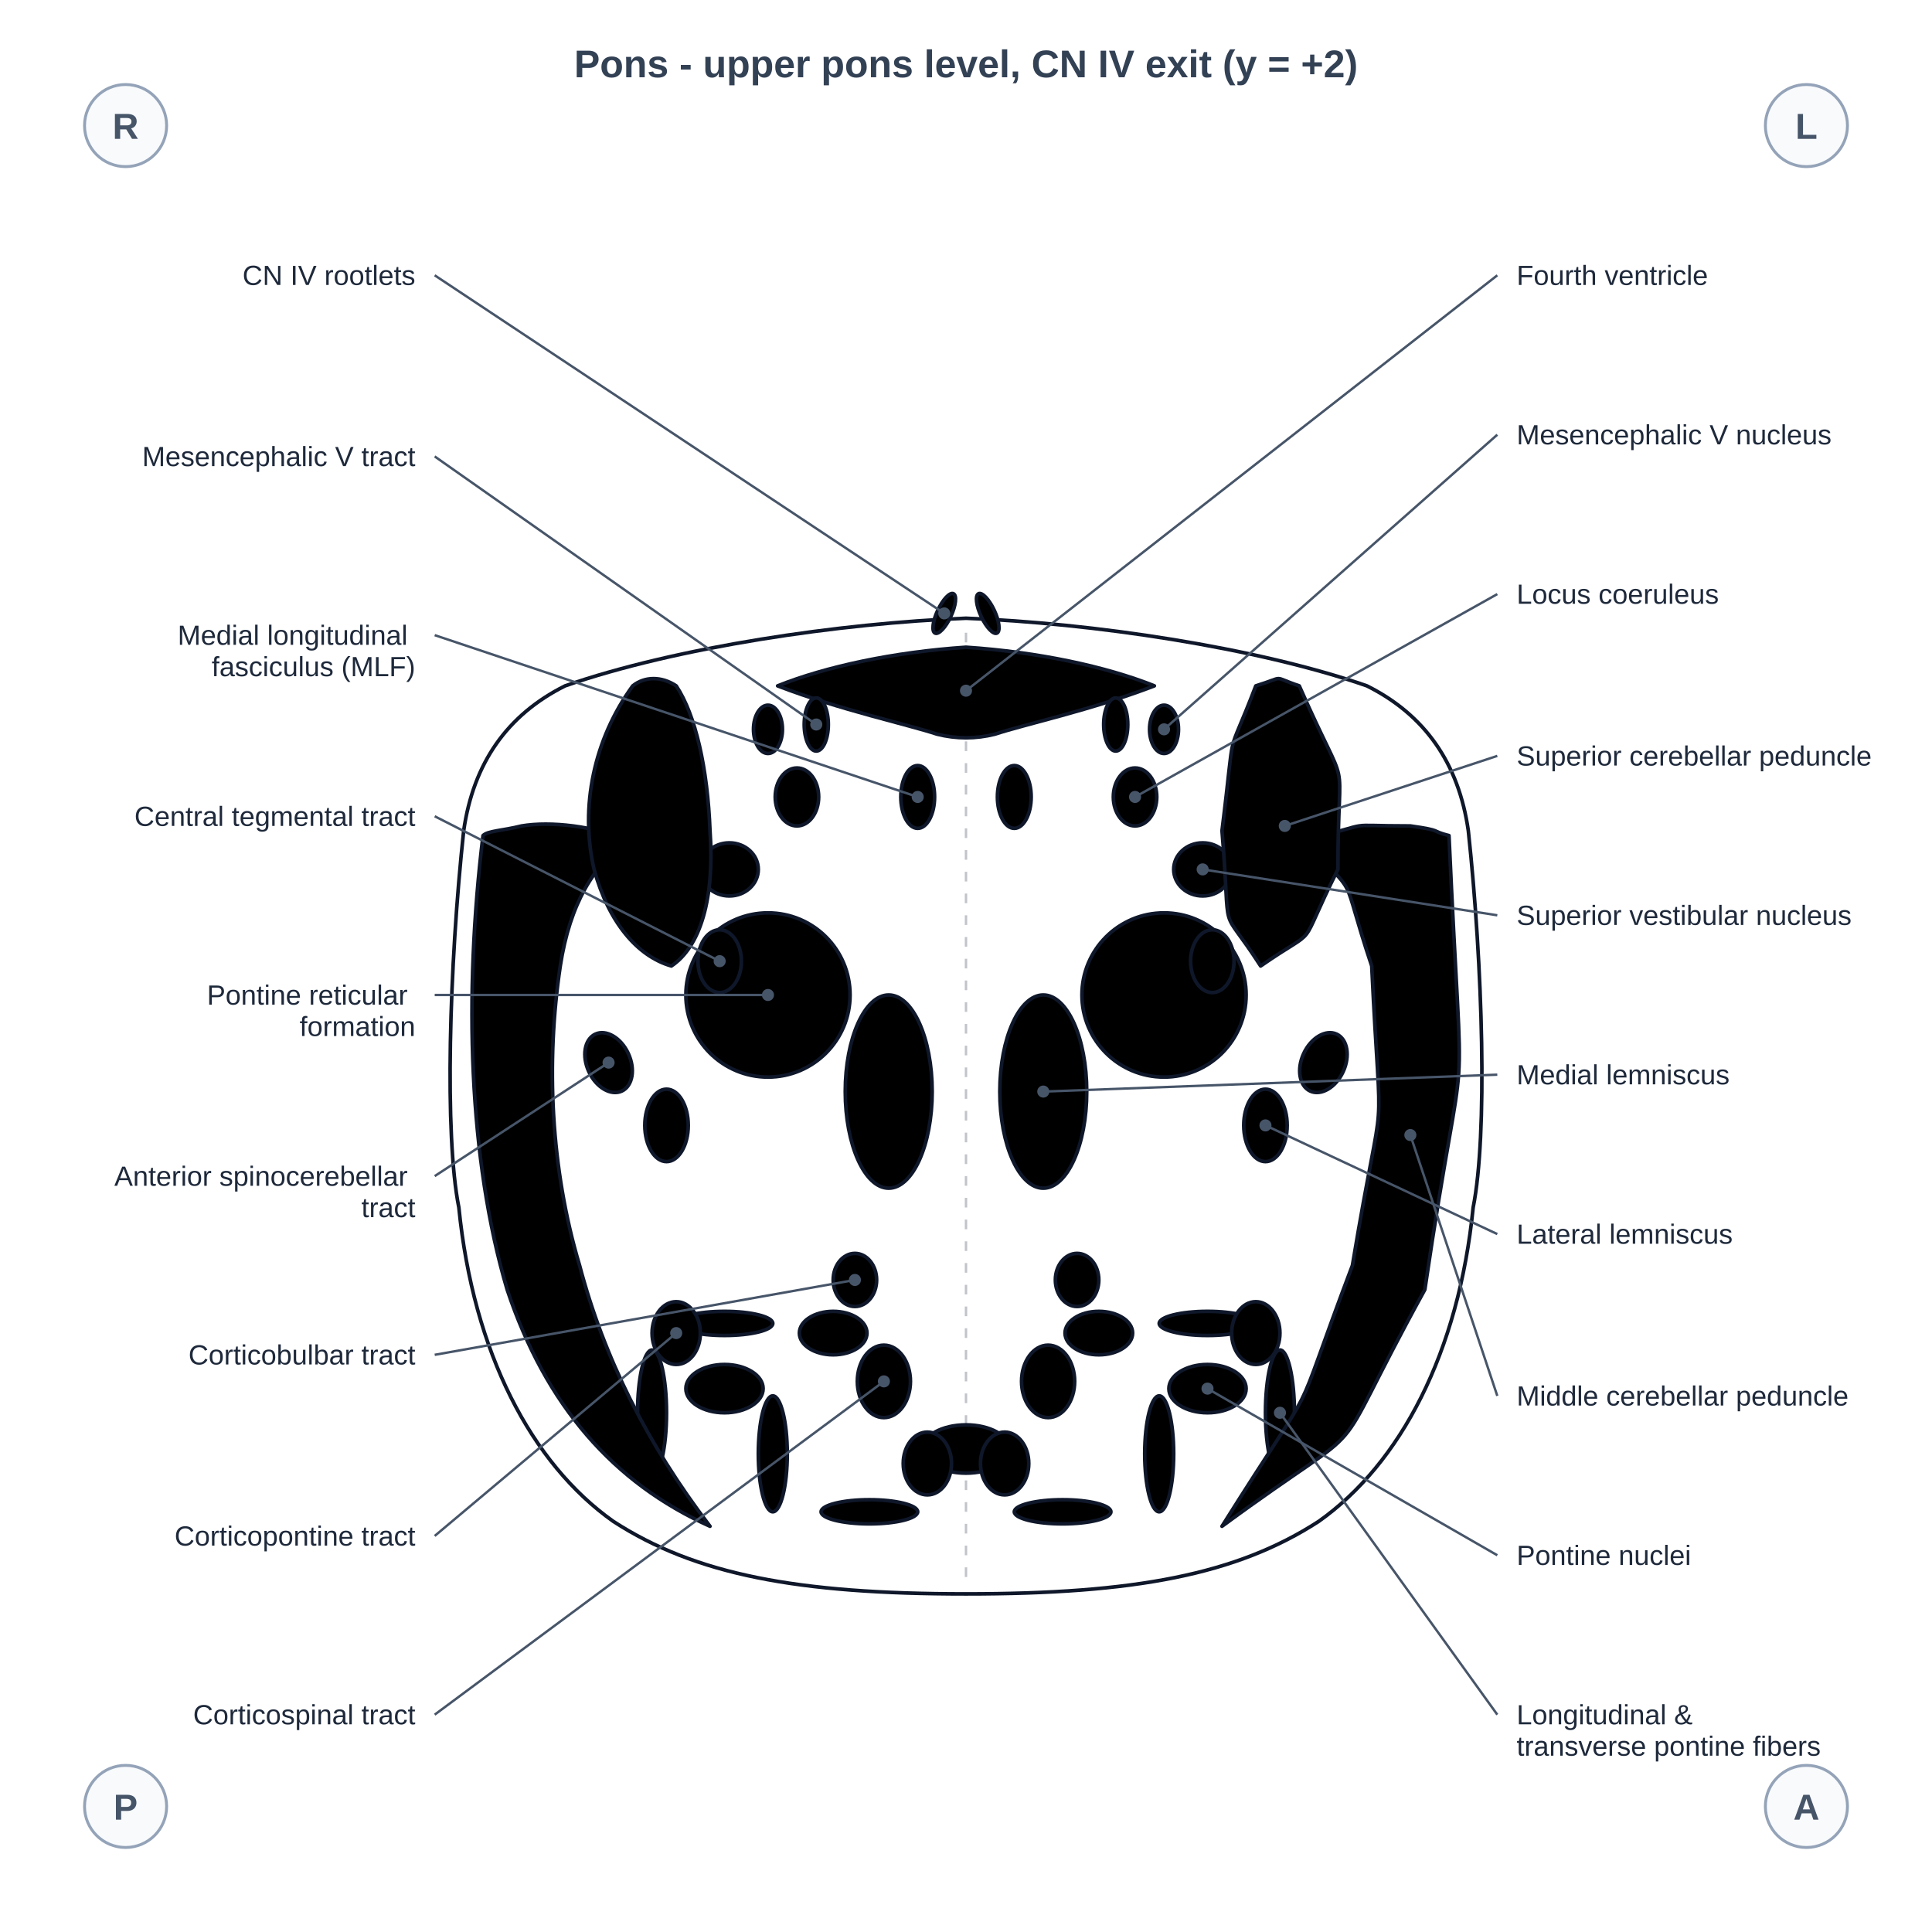
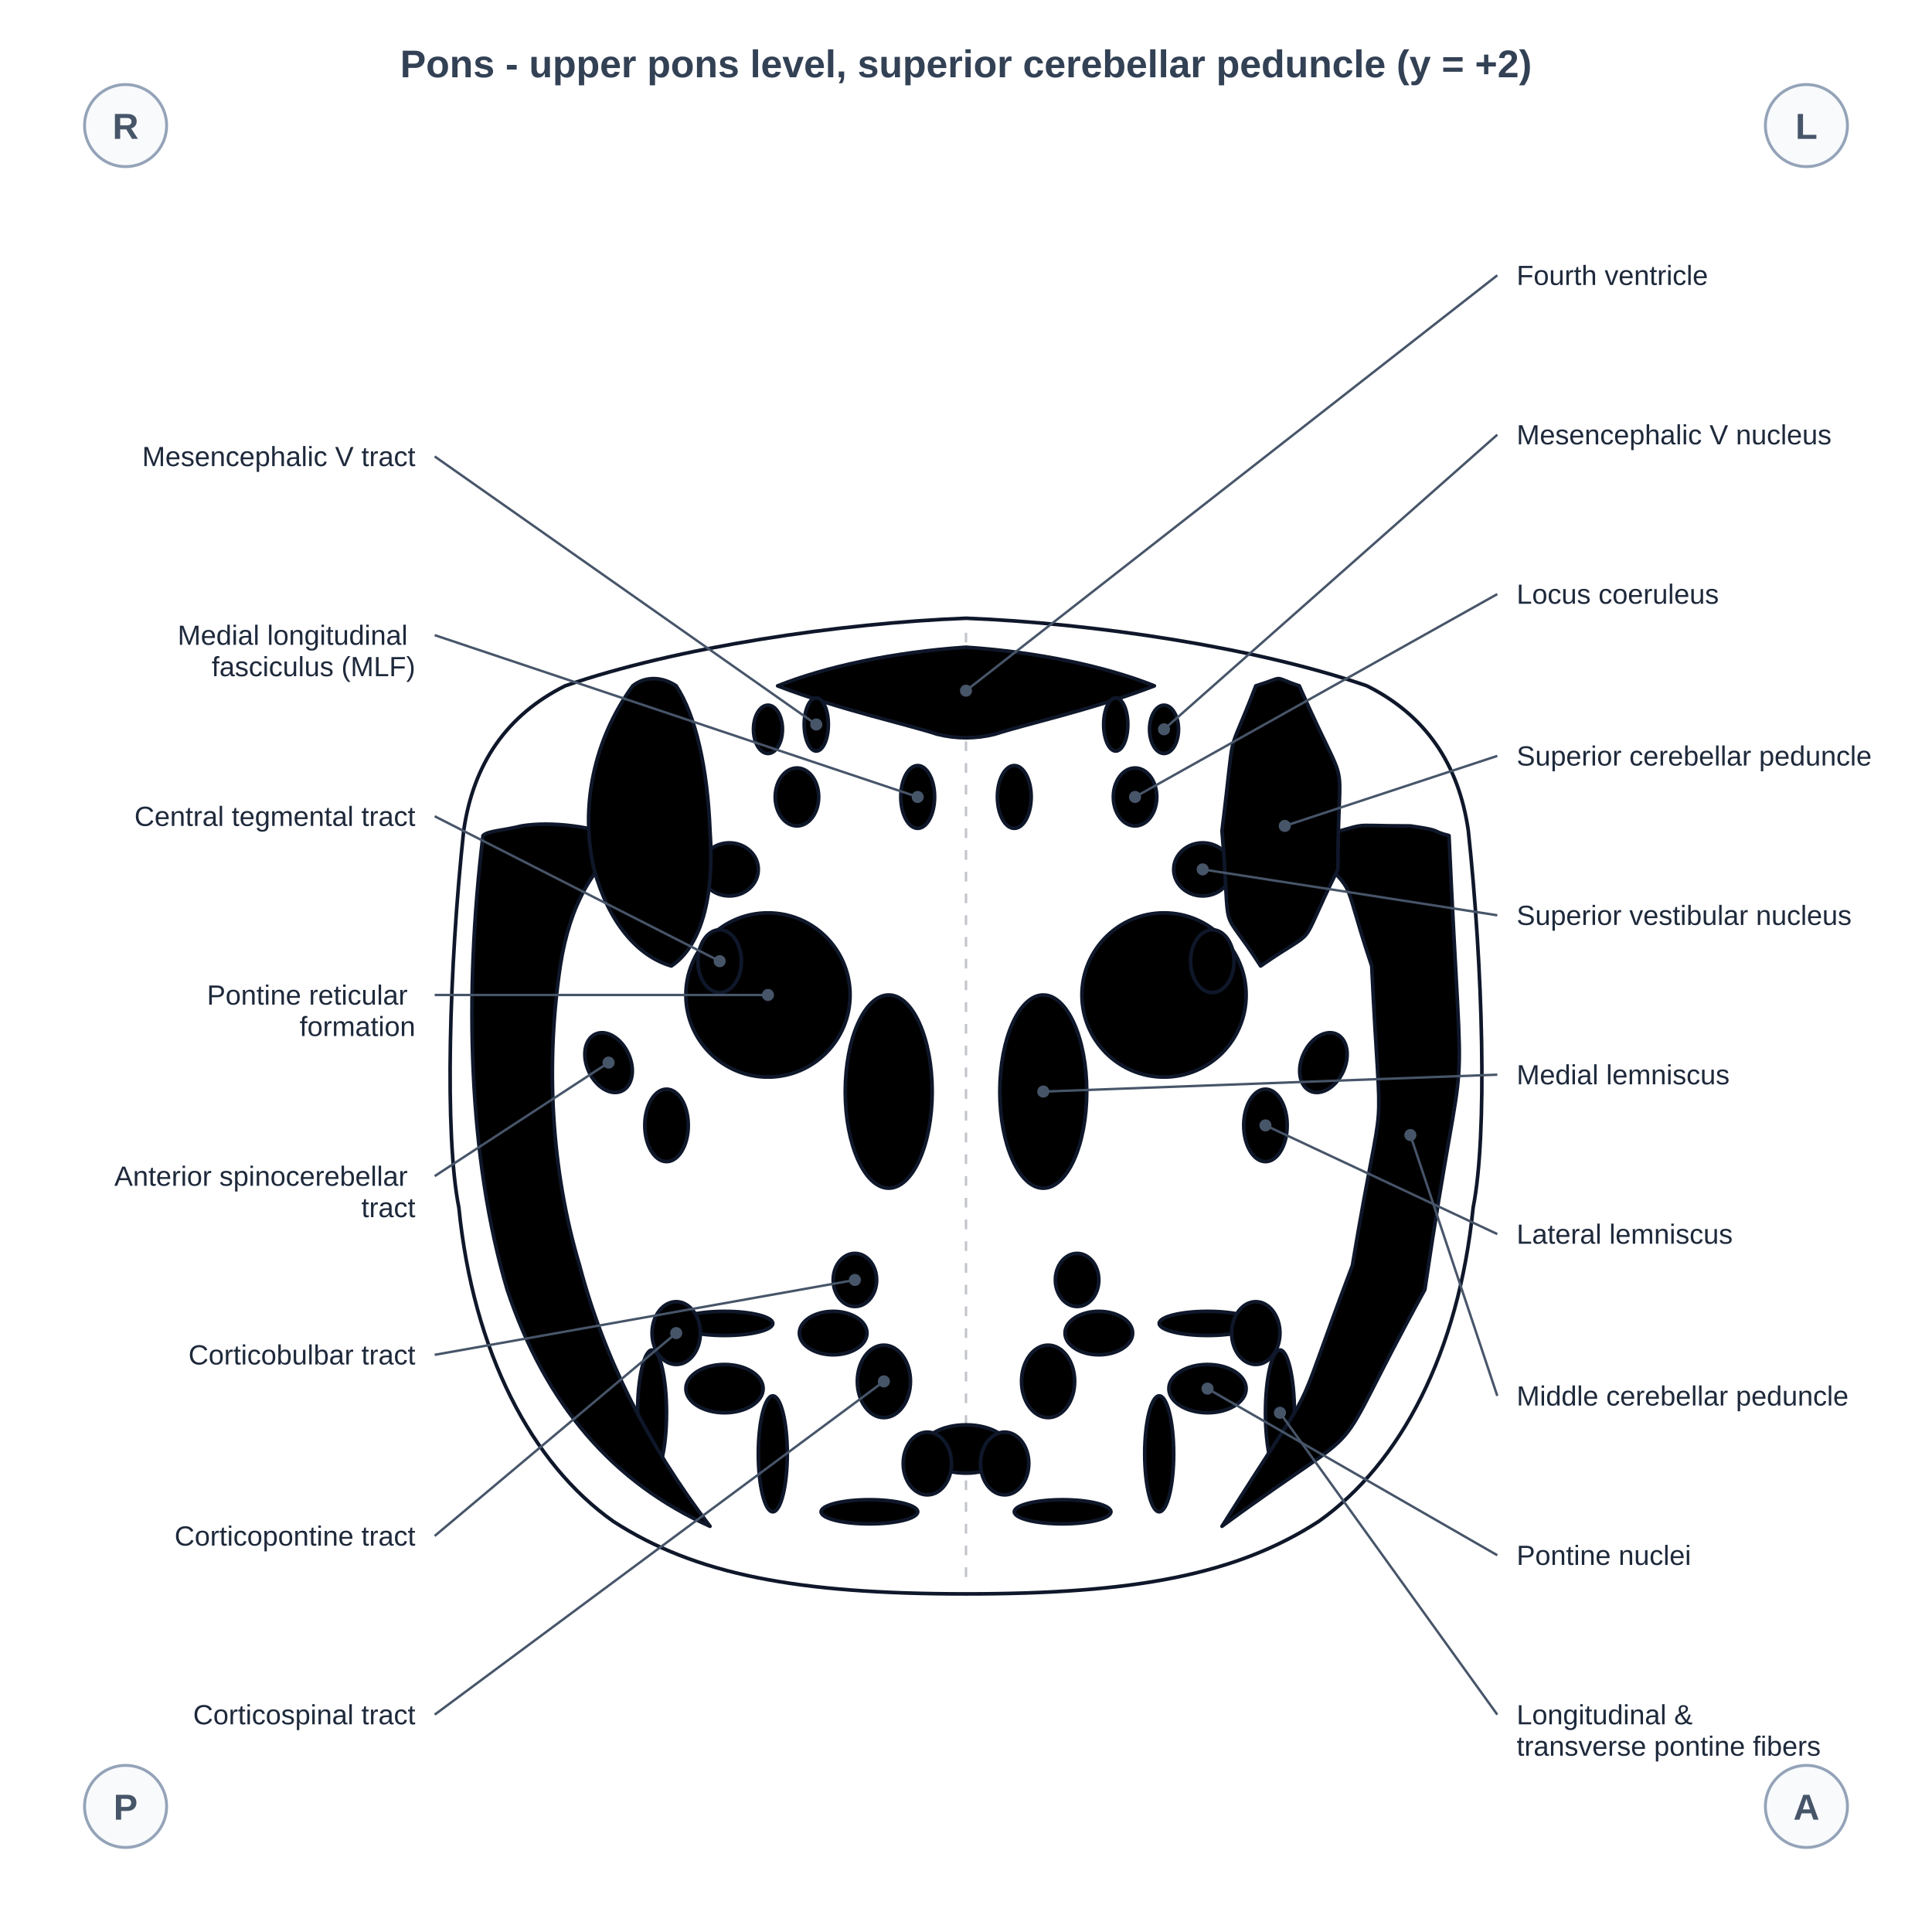
<svg xmlns="http://www.w3.org/2000/svg" viewBox="0 0 800 800" font-family="'Segoe UI', Arial, sans-serif">
  <g class="plate-frame">
-     <text class="plate-caption" x="400" y="32" text-anchor="middle" font-size="16" font-weight="600" fill="#334155">Pons - upper pons level, CN IV exit (y = +2)</text>
+     <text class="plate-caption" x="400" y="32" text-anchor="middle" font-size="16" font-weight="600" fill="#334155">Pons - upper pons level, superior cerebellar peduncle (y = +2)</text>
    <circle cx="52" cy="52" r="17" fill="#f8fafc" stroke="#94a3b8" stroke-width="1.2" />
    <text x="52" y="57.5" text-anchor="middle" font-size="15" font-weight="700" fill="#475569">R</text>
    <circle cx="748" cy="52" r="17" fill="#f8fafc" stroke="#94a3b8" stroke-width="1.2" />
    <text x="748" y="57.5" text-anchor="middle" font-size="15" font-weight="700" fill="#475569">L</text>
    <circle cx="52" cy="748" r="17" fill="#f8fafc" stroke="#94a3b8" stroke-width="1.2" />
    <text x="52" y="753.5" text-anchor="middle" font-size="15" font-weight="700" fill="#475569">P</text>
    <circle cx="748" cy="748" r="17" fill="#f8fafc" stroke="#94a3b8" stroke-width="1.2" />
    <text x="748" y="753.5" text-anchor="middle" font-size="15" font-weight="700" fill="#475569">A</text>
  </g>
  <path data-role="outline" d="M 400 256 C 452 258 520 268 566 284 C 590 296 604 316 608 344 C 614 400 616 470 610 500 C 604 560 580 606 546 630 C 512 652 470 660 400 660 C 330 660 288 652 254 630 C 220 606 196 560 190 500 C 184 470 186 400 192 344 C 196 316 210 296 234 284 C 280 268 348 258 400 256 Z" fill="none" stroke="#0f172a" stroke-width="1.5" />
  <g class="plate-midline">
    <line x1="400" y1="262" x2="400" y2="656" stroke="#0f172a" stroke-opacity="0.25" stroke-width="1" stroke-dasharray="4 5" />
  </g>
  <g class="plate-regions">
    <ellipse data-structure="nuc-pontine-reticular" cx="318" cy="412" rx="34" ry="34" stroke="#0f172a" stroke-width="1.5" stroke-linejoin="round" />
    <ellipse data-structure="nuc-pontine-reticular" cx="482" cy="412" rx="34" ry="34" stroke="#0f172a" stroke-width="1.5" stroke-linejoin="round" />
    <ellipse data-structure="ctx-pontine-nuclei" cx="300" cy="575" rx="16" ry="10" stroke="#0f172a" stroke-width="1.5" stroke-linejoin="round" />
    <ellipse data-structure="ctx-pontine-nuclei" cx="500" cy="575" rx="16" ry="10" stroke="#0f172a" stroke-width="1.5" stroke-linejoin="round" />
    <ellipse data-structure="ctx-pontine-nuclei" cx="345" cy="552" rx="14" ry="9" stroke="#0f172a" stroke-width="1.5" stroke-linejoin="round" />
    <ellipse data-structure="ctx-pontine-nuclei" cx="455" cy="552" rx="14" ry="9" stroke="#0f172a" stroke-width="1.5" stroke-linejoin="round" />
    <ellipse data-structure="ctx-pontine-nuclei" cx="400" cy="600" rx="18" ry="10" stroke="#0f172a" stroke-width="1.5" stroke-linejoin="round" />
    <ellipse data-structure="ctx-pontine-fibers" cx="270" cy="585" rx="6" ry="26" stroke="#0f172a" stroke-width="1.5" stroke-linejoin="round" />
    <ellipse data-structure="ctx-pontine-fibers" cx="530" cy="585" rx="6" ry="26" stroke="#0f172a" stroke-width="1.5" stroke-linejoin="round" />
    <ellipse data-structure="ctx-pontine-fibers" cx="320" cy="602" rx="6" ry="24" stroke="#0f172a" stroke-width="1.5" stroke-linejoin="round" />
    <ellipse data-structure="ctx-pontine-fibers" cx="480" cy="602" rx="6" ry="24" stroke="#0f172a" stroke-width="1.5" stroke-linejoin="round" />
    <ellipse data-structure="ctx-pontine-fibers" cx="300" cy="548" rx="20" ry="5" stroke="#0f172a" stroke-width="1.5" stroke-linejoin="round" />
    <ellipse data-structure="ctx-pontine-fibers" cx="500" cy="548" rx="20" ry="5" stroke="#0f172a" stroke-width="1.5" stroke-linejoin="round" />
    <ellipse data-structure="ctx-pontine-fibers" cx="360" cy="626" rx="20" ry="5" stroke="#0f172a" stroke-width="1.5" stroke-linejoin="round" />
    <ellipse data-structure="ctx-pontine-fibers" cx="440" cy="626" rx="20" ry="5" stroke="#0f172a" stroke-width="1.5" stroke-linejoin="round" />
    <ellipse data-structure="tract-corticospinal-lateral" cx="366" cy="572" rx="11" ry="15" stroke="#0f172a" stroke-width="1.5" stroke-linejoin="round" />
    <ellipse data-structure="tract-corticospinal-lateral" cx="434" cy="572" rx="11" ry="15" stroke="#0f172a" stroke-width="1.5" stroke-linejoin="round" />
    <ellipse data-structure="tract-corticospinal-lateral" cx="384" cy="606" rx="10" ry="13" stroke="#0f172a" stroke-width="1.5" stroke-linejoin="round" />
    <ellipse data-structure="tract-corticospinal-lateral" cx="416" cy="606" rx="10" ry="13" stroke="#0f172a" stroke-width="1.5" stroke-linejoin="round" />
    <ellipse data-structure="tract-corticobulbar" cx="354" cy="530" rx="9" ry="11" stroke="#0f172a" stroke-width="1.5" stroke-linejoin="round" />
    <ellipse data-structure="tract-corticobulbar" cx="446" cy="530" rx="9" ry="11" stroke="#0f172a" stroke-width="1.5" stroke-linejoin="round" />
    <ellipse data-structure="tract-corticopontine" cx="280" cy="552" rx="10" ry="13" stroke="#0f172a" stroke-width="1.5" stroke-linejoin="round" />
    <ellipse data-structure="tract-corticopontine" cx="520" cy="552" rx="10" ry="13" stroke="#0f172a" stroke-width="1.5" stroke-linejoin="round" />
    <path data-structure="tract-mcp" d="M 200 346 C 192 412 194 480 210 534 C 226 582 254 614 294 632 C 268 598 250 562 240 524 C 228 484 226 440 232 400 C 236 374 246 358 260 348 C 246 342 228 340 216 342 C 208 344 202 344 200 346 Z" stroke="#0f172a" stroke-width="1.5" stroke-linejoin="round" />
    <path data-structure="tract-mcp" d="M 600 346 C 606 480 608 412 590 534 C 546 614 574 582 506 632 C 550 562 532 598 560 524 C 574 440 572 484 568 400 C 554 358 564 374 540 348 C 572 340 554 342 584 342 C 598 344 592 344 600 346 Z" stroke="#0f172a" stroke-width="1.5" stroke-linejoin="round" />
    <path data-structure="vent-fourth-ventricle" d="M 400 268 C 430 270 458 276 478 284 C 452 294 424 300 412 304 C 404 306 396 306 388 304 C 376 300 348 294 322 284 C 342 276 370 270 400 268 Z" stroke="#0f172a" stroke-width="1.5" stroke-linejoin="round" />
    <ellipse data-structure="nuc-mesencephalic-v" cx="318" cy="302" rx="6" ry="10" stroke="#0f172a" stroke-width="1.5" stroke-linejoin="round" />
    <ellipse data-structure="nuc-mesencephalic-v" cx="482" cy="302" rx="6" ry="10" stroke="#0f172a" stroke-width="1.5" stroke-linejoin="round" />
    <ellipse data-structure="tract-mesencephalic-v" cx="338" cy="300" rx="5" ry="11" stroke="#0f172a" stroke-width="1.5" stroke-linejoin="round" />
    <ellipse data-structure="tract-mesencephalic-v" cx="462" cy="300" rx="5" ry="11" stroke="#0f172a" stroke-width="1.5" stroke-linejoin="round" />
    <ellipse data-structure="tract-mlf" cx="380" cy="330" rx="7" ry="13" stroke="#0f172a" stroke-width="1.5" stroke-linejoin="round" />
    <ellipse data-structure="tract-mlf" cx="420" cy="330" rx="7" ry="13" stroke="#0f172a" stroke-width="1.5" stroke-linejoin="round" />
    <ellipse data-structure="nuc-locus-coeruleus" cx="330" cy="330" rx="9" ry="12" stroke="#0f172a" stroke-width="1.5" stroke-linejoin="round" />
    <ellipse data-structure="nuc-locus-coeruleus" cx="470" cy="330" rx="9" ry="12" stroke="#0f172a" stroke-width="1.5" stroke-linejoin="round" />
    <ellipse data-structure="nuc-vestibular-superior" cx="302" cy="360" rx="12" ry="11" stroke="#0f172a" stroke-width="1.5" stroke-linejoin="round" />
    <ellipse data-structure="nuc-vestibular-superior" cx="498" cy="360" rx="12" ry="11" stroke="#0f172a" stroke-width="1.5" stroke-linejoin="round" />
    <path data-structure="tract-scp" d="M 262 284 C 246 306 240 334 246 360 C 252 382 264 396 278 400 C 290 392 296 372 294 344 C 293 318 288 296 280 284 C 274 280 267 280 262 284 Z" stroke="#0f172a" stroke-width="1.5" stroke-linejoin="round" />
    <path data-structure="tract-scp" d="M 538 284 C 560 334 554 306 554 360 C 536 396 548 382 522 400 C 504 372 510 392 506 344 C 512 296 507 318 520 284 C 533 280 526 280 538 284 Z" stroke="#0f172a" stroke-width="1.5" stroke-linejoin="round" />
    <ellipse data-structure="tract-central-tegmental" cx="298" cy="398" rx="9" ry="13" stroke="#0f172a" stroke-width="1.5" stroke-linejoin="round" />
    <ellipse data-structure="tract-central-tegmental" cx="502" cy="398" rx="9" ry="13" stroke="#0f172a" stroke-width="1.5" stroke-linejoin="round" />
    <ellipse data-structure="tract-anterior-spinocerebellar" cx="252" cy="440" rx="9" ry="13" transform="rotate(-25 252 440)" stroke="#0f172a" stroke-width="1.5" stroke-linejoin="round" />
    <ellipse data-structure="tract-anterior-spinocerebellar" cx="548" cy="440" rx="9" ry="13" transform="rotate(25 548 440)" stroke="#0f172a" stroke-width="1.5" stroke-linejoin="round" />
    <ellipse data-structure="tract-lateral-lemniscus" cx="276" cy="466" rx="9" ry="15" stroke="#0f172a" stroke-width="1.5" stroke-linejoin="round" />
    <ellipse data-structure="tract-lateral-lemniscus" cx="524" cy="466" rx="9" ry="15" stroke="#0f172a" stroke-width="1.5" stroke-linejoin="round" />
    <ellipse data-structure="tract-medial-lemniscus" cx="368" cy="452" rx="18" ry="40" stroke="#0f172a" stroke-width="1.5" stroke-linejoin="round" />
    <ellipse data-structure="tract-medial-lemniscus" cx="432" cy="452" rx="18" ry="40" stroke="#0f172a" stroke-width="1.5" stroke-linejoin="round" />
-     <ellipse data-structure="surf-cn4-exit" cx="391" cy="254" rx="3" ry="9" transform="rotate(25 391 254)" stroke="#0f172a" stroke-width="1.5" stroke-linejoin="round" />
-     <ellipse data-structure="surf-cn4-exit" cx="409" cy="254" rx="3" ry="9" transform="rotate(-25 409 254)" stroke="#0f172a" stroke-width="1.5" stroke-linejoin="round" />
  </g>
  <g class="plate-labels" font-family="'Segoe UI', Arial, sans-serif">
-     <g class="plate-label" data-for="surf-cn4-exit">
-       <line x1="180" y1="114" x2="391" y2="254" stroke="#475569" stroke-width="1" />
-       <circle cx="391" cy="254" r="2.5" fill="#475569" />
-       <text x="172" y="118" text-anchor="end" font-size="11.5" fill="#1e293b">
-         <tspan x="172" dy="0">CN IV rootlets</tspan>
-       </text>
-     </g>
    <g class="plate-label" data-for="tract-mesencephalic-v">
      <line x1="180" y1="189" x2="338" y2="300" stroke="#475569" stroke-width="1" />
      <circle cx="338" cy="300" r="2.5" fill="#475569" />
      <text x="172" y="193" text-anchor="end" font-size="11.5" fill="#1e293b">
        <tspan x="172" dy="0">Mesencephalic V tract</tspan>
      </text>
    </g>
    <g class="plate-label" data-for="tract-mlf">
      <line x1="180" y1="263" x2="380" y2="330" stroke="#475569" stroke-width="1" />
      <circle cx="380" cy="330" r="2.5" fill="#475569" />
      <text x="172" y="267" text-anchor="end" font-size="11.5" fill="#1e293b">
        <tspan x="172" dy="0">Medial longitudinal</tspan>
        <tspan x="172" dy="13">fasciculus (MLF)</tspan>
      </text>
    </g>
    <g class="plate-label" data-for="tract-central-tegmental">
      <line x1="180" y1="338" x2="298" y2="398" stroke="#475569" stroke-width="1" />
      <circle cx="298" cy="398" r="2.5" fill="#475569" />
      <text x="172" y="342" text-anchor="end" font-size="11.5" fill="#1e293b">
        <tspan x="172" dy="0">Central tegmental tract</tspan>
      </text>
    </g>
    <g class="plate-label" data-for="nuc-pontine-reticular">
      <line x1="180" y1="412" x2="318" y2="412" stroke="#475569" stroke-width="1" />
      <circle cx="318" cy="412" r="2.5" fill="#475569" />
      <text x="172" y="416" text-anchor="end" font-size="11.5" fill="#1e293b">
        <tspan x="172" dy="0">Pontine reticular</tspan>
        <tspan x="172" dy="13">formation</tspan>
      </text>
    </g>
    <g class="plate-label" data-for="tract-anterior-spinocerebellar">
      <line x1="180" y1="487" x2="252" y2="440" stroke="#475569" stroke-width="1" />
      <circle cx="252" cy="440" r="2.5" fill="#475569" />
      <text x="172" y="491" text-anchor="end" font-size="11.5" fill="#1e293b">
        <tspan x="172" dy="0">Anterior spinocerebellar</tspan>
        <tspan x="172" dy="13">tract</tspan>
      </text>
    </g>
    <g class="plate-label" data-for="tract-corticobulbar">
      <line x1="180" y1="561" x2="354" y2="530" stroke="#475569" stroke-width="1" />
      <circle cx="354" cy="530" r="2.5" fill="#475569" />
      <text x="172" y="565" text-anchor="end" font-size="11.5" fill="#1e293b">
        <tspan x="172" dy="0">Corticobulbar tract</tspan>
      </text>
    </g>
    <g class="plate-label" data-for="tract-corticopontine">
      <line x1="180" y1="636" x2="280" y2="552" stroke="#475569" stroke-width="1" />
      <circle cx="280" cy="552" r="2.5" fill="#475569" />
      <text x="172" y="640" text-anchor="end" font-size="11.5" fill="#1e293b">
        <tspan x="172" dy="0">Corticopontine tract</tspan>
      </text>
    </g>
    <g class="plate-label" data-for="tract-corticospinal-lateral">
      <line x1="180" y1="710" x2="366" y2="572" stroke="#475569" stroke-width="1" />
      <circle cx="366" cy="572" r="2.5" fill="#475569" />
      <text x="172" y="714" text-anchor="end" font-size="11.5" fill="#1e293b">
        <tspan x="172" dy="0">Corticospinal tract</tspan>
      </text>
    </g>
    <g class="plate-label" data-for="vent-fourth-ventricle">
      <line x1="620" y1="114" x2="400" y2="286" stroke="#475569" stroke-width="1" />
      <circle cx="400" cy="286" r="2.5" fill="#475569" />
      <text x="628" y="118" text-anchor="start" font-size="11.5" fill="#1e293b">
        <tspan x="628" dy="0">Fourth ventricle</tspan>
      </text>
    </g>
    <g class="plate-label" data-for="nuc-mesencephalic-v">
      <line x1="620" y1="180" x2="482" y2="302" stroke="#475569" stroke-width="1" />
      <circle cx="482" cy="302" r="2.5" fill="#475569" />
      <text x="628" y="184" text-anchor="start" font-size="11.5" fill="#1e293b">
        <tspan x="628" dy="0">Mesencephalic V nucleus</tspan>
      </text>
    </g>
    <g class="plate-label" data-for="nuc-locus-coeruleus">
      <line x1="620" y1="246" x2="470" y2="330" stroke="#475569" stroke-width="1" />
      <circle cx="470" cy="330" r="2.5" fill="#475569" />
      <text x="628" y="250" text-anchor="start" font-size="11.5" fill="#1e293b">
        <tspan x="628" dy="0">Locus coeruleus</tspan>
      </text>
    </g>
    <g class="plate-label" data-for="tract-scp">
      <line x1="620" y1="313" x2="532" y2="342" stroke="#475569" stroke-width="1" />
      <circle cx="532" cy="342" r="2.5" fill="#475569" />
      <text x="628" y="317" text-anchor="start" font-size="11.5" fill="#1e293b">
        <tspan x="628" dy="0">Superior cerebellar peduncle</tspan>
      </text>
    </g>
    <g class="plate-label" data-for="nuc-vestibular-superior">
      <line x1="620" y1="379" x2="498" y2="360" stroke="#475569" stroke-width="1" />
      <circle cx="498" cy="360" r="2.5" fill="#475569" />
      <text x="628" y="383" text-anchor="start" font-size="11.5" fill="#1e293b">
        <tspan x="628" dy="0">Superior vestibular nucleus</tspan>
      </text>
    </g>
    <g class="plate-label" data-for="tract-medial-lemniscus">
      <line x1="620" y1="445" x2="432" y2="452" stroke="#475569" stroke-width="1" />
      <circle cx="432" cy="452" r="2.5" fill="#475569" />
      <text x="628" y="449" text-anchor="start" font-size="11.5" fill="#1e293b">
        <tspan x="628" dy="0">Medial lemniscus</tspan>
      </text>
    </g>
    <g class="plate-label" data-for="tract-lateral-lemniscus">
      <line x1="620" y1="511" x2="524" y2="466" stroke="#475569" stroke-width="1" />
      <circle cx="524" cy="466" r="2.5" fill="#475569" />
      <text x="628" y="515" text-anchor="start" font-size="11.5" fill="#1e293b">
        <tspan x="628" dy="0">Lateral lemniscus</tspan>
      </text>
    </g>
    <g class="plate-label" data-for="tract-mcp">
      <line x1="620" y1="578" x2="584" y2="470" stroke="#475569" stroke-width="1" />
      <circle cx="584" cy="470" r="2.5" fill="#475569" />
      <text x="628" y="582" text-anchor="start" font-size="11.5" fill="#1e293b">
        <tspan x="628" dy="0">Middle cerebellar peduncle</tspan>
      </text>
    </g>
    <g class="plate-label" data-for="ctx-pontine-nuclei">
      <line x1="620" y1="644" x2="500" y2="575" stroke="#475569" stroke-width="1" />
      <circle cx="500" cy="575" r="2.5" fill="#475569" />
      <text x="628" y="648" text-anchor="start" font-size="11.5" fill="#1e293b">
        <tspan x="628" dy="0">Pontine nuclei</tspan>
      </text>
    </g>
    <g class="plate-label" data-for="ctx-pontine-fibers">
      <line x1="620" y1="710" x2="530" y2="585" stroke="#475569" stroke-width="1" />
      <circle cx="530" cy="585" r="2.5" fill="#475569" />
      <text x="628" y="714" text-anchor="start" font-size="11.5" fill="#1e293b">
        <tspan x="628" dy="0">Longitudinal &amp;</tspan>
        <tspan x="628" dy="13">transverse pontine fibers</tspan>
      </text>
    </g>
  </g>
</svg>
